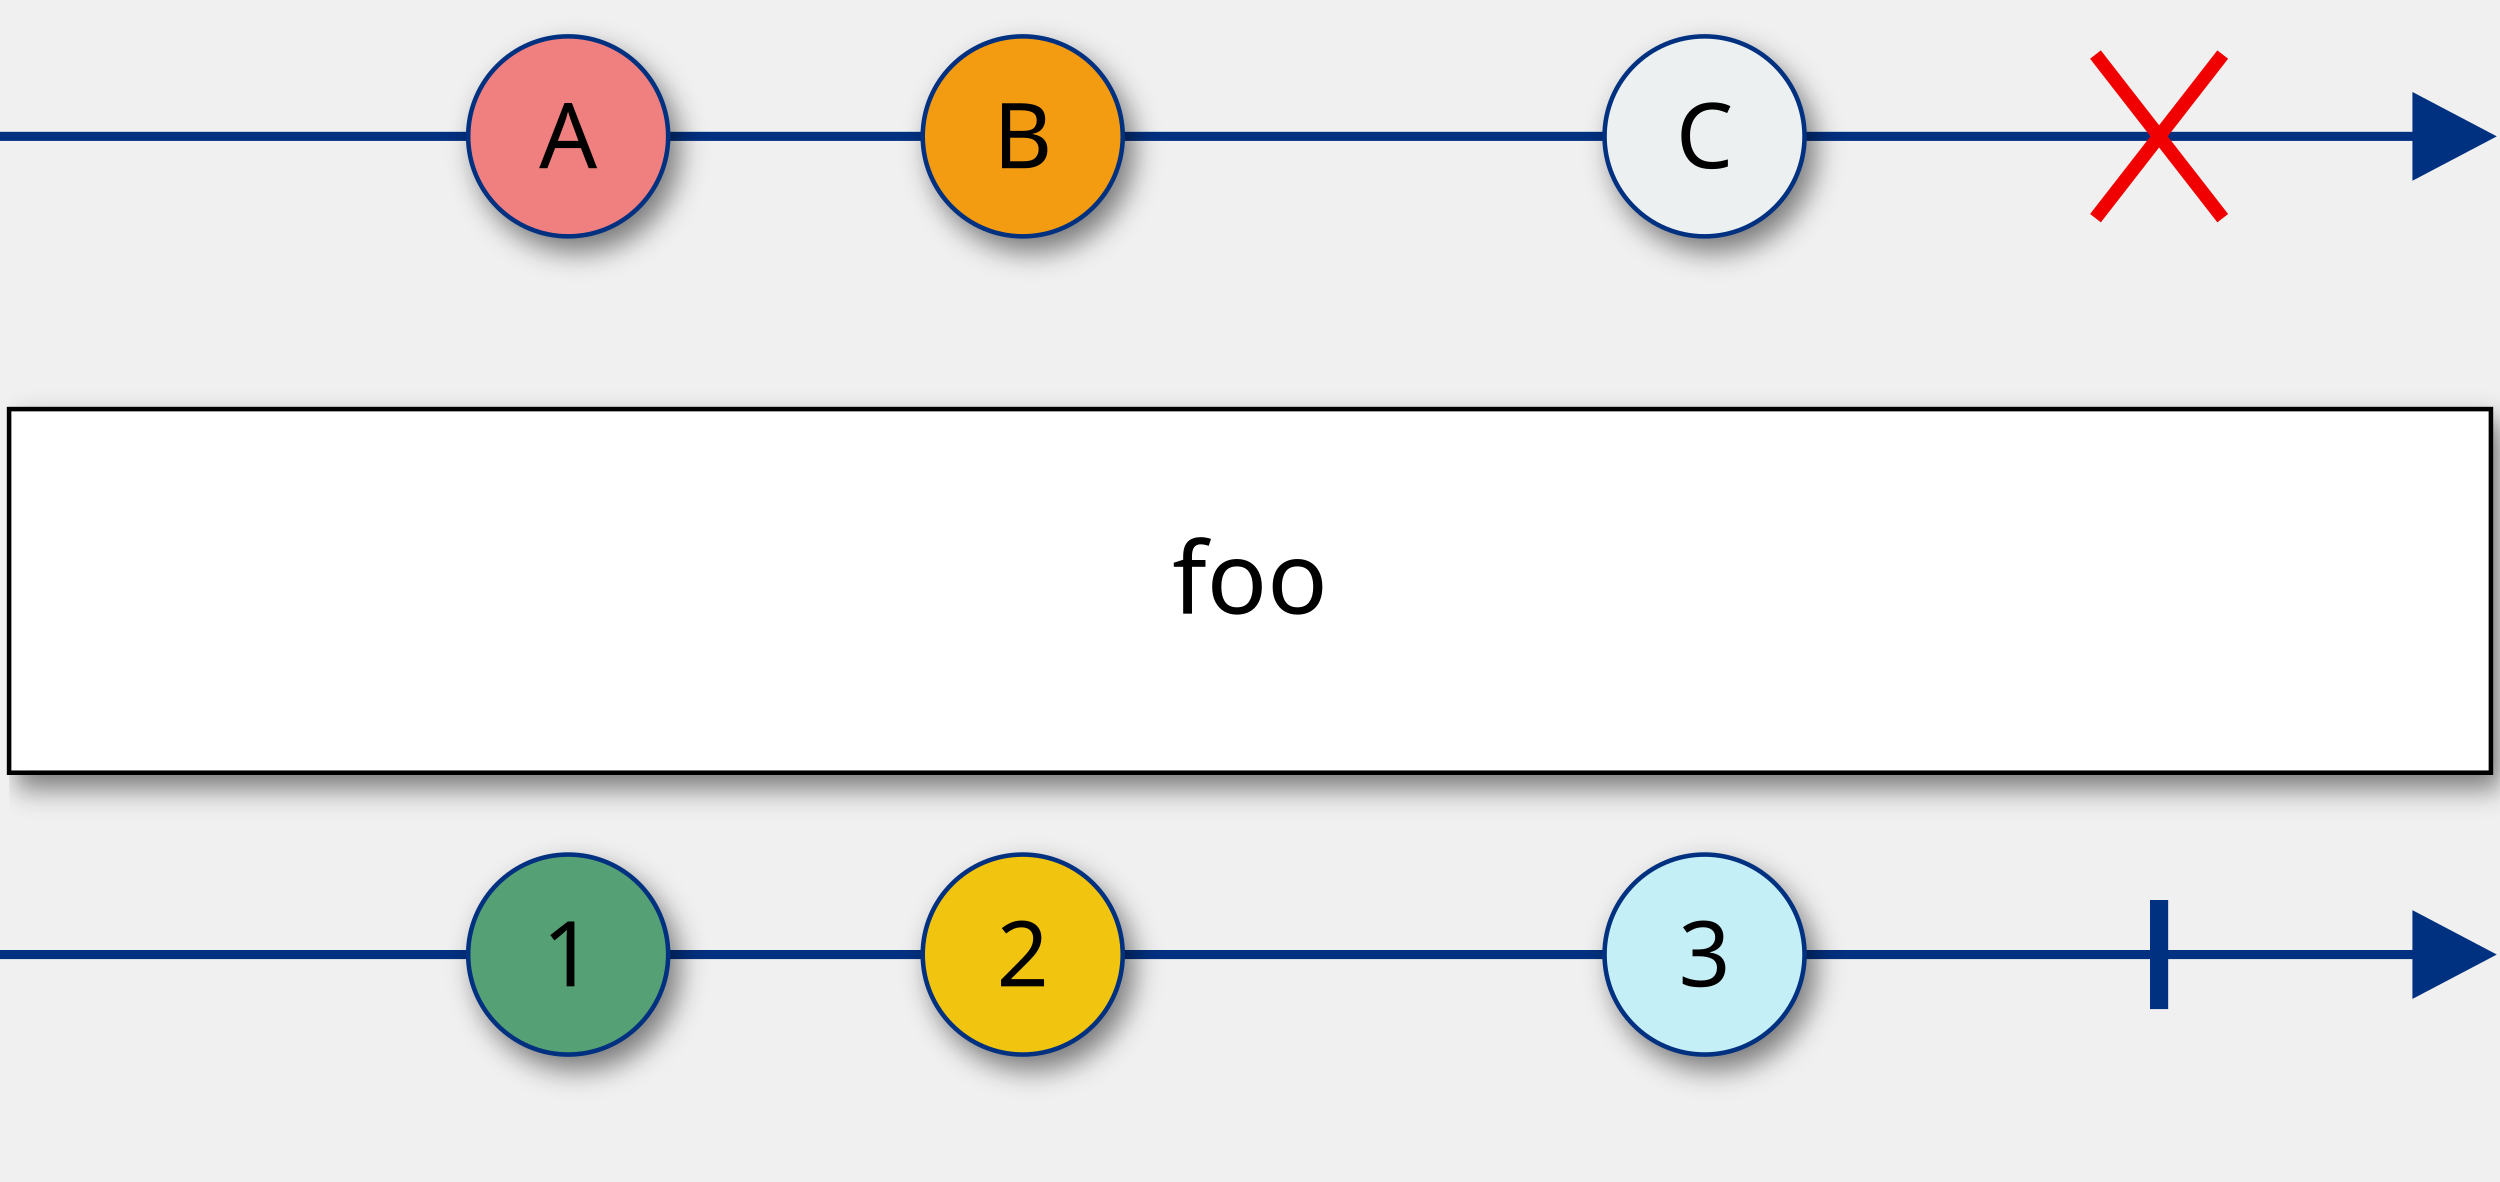
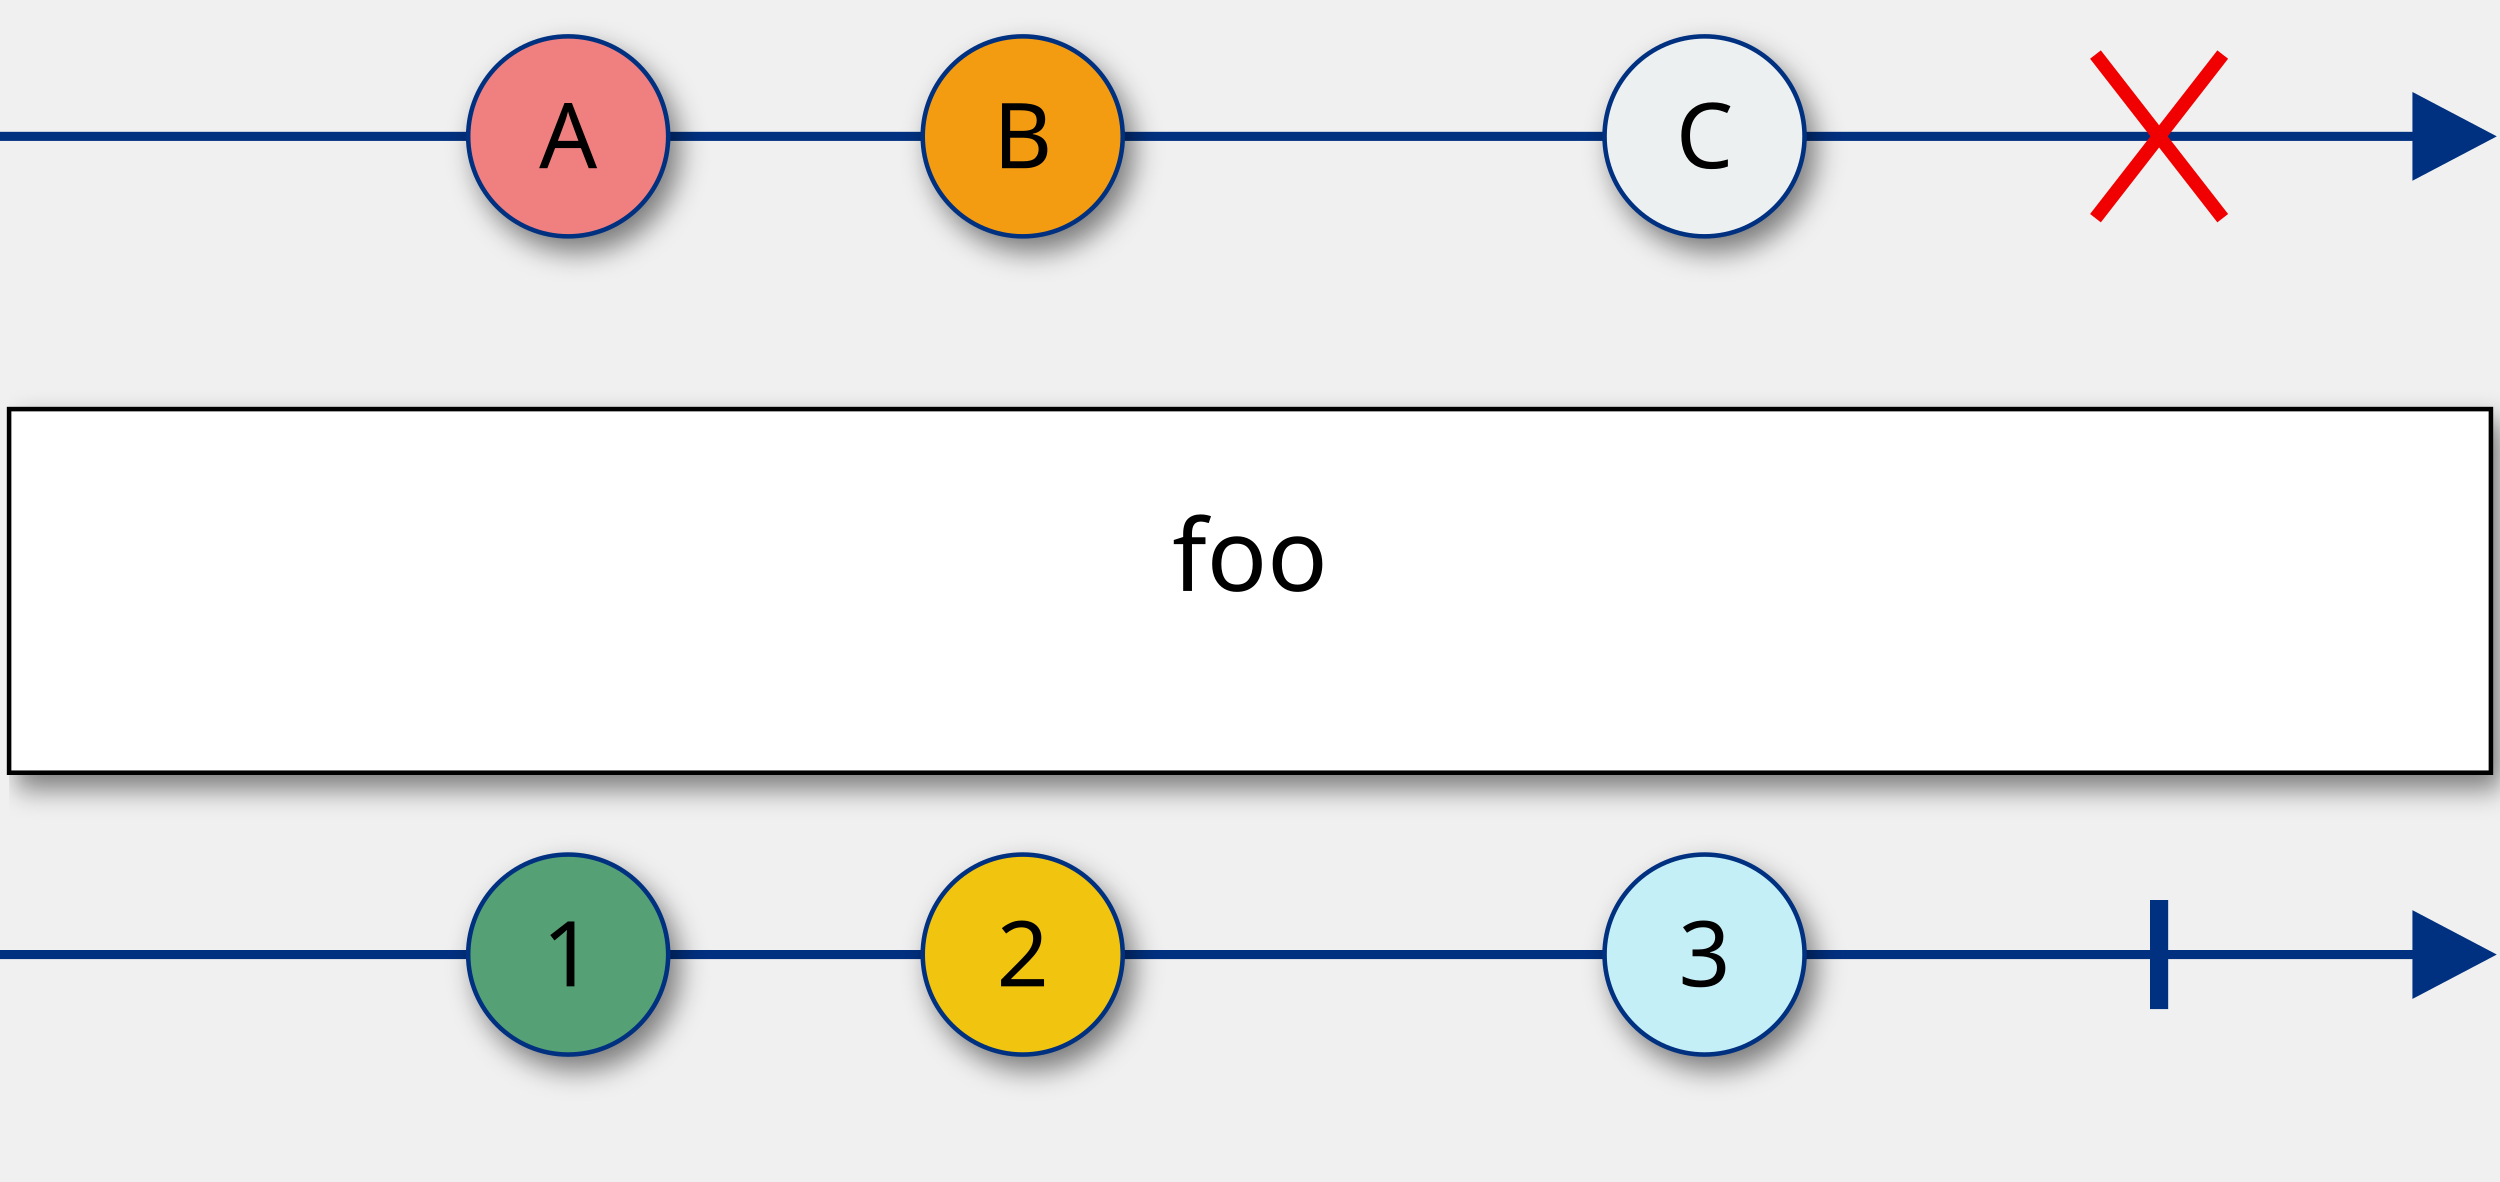
<svg xmlns="http://www.w3.org/2000/svg" width="385.0px" height="182.0px" viewBox="0 0 550.0 260.0 " id="svg2" version="1.1">
  <defs id="defs4">
    <filter style="color-interpolation-filters:sRGB;" id="filter3443" x="-25%" y="-25%" width="150%" height="150%">
      <feFlood flood-opacity="0.498" flood-color="rgb(0,0,0)" result="flood" id="feFlood3445" />
      <feComposite in="flood" in2="SourceGraphic" operator="in" result="composite1" id="feComposite3447" />
      <feGaussianBlur in="composite1" stdDeviation="3" result="blur" id="feGaussianBlur3449" />
      <feOffset dx="2" dy="3" result="offset" id="feOffset3451" />
      <feComposite in="SourceGraphic" in2="offset" operator="over" result="composite2" id="feComposite3453" />
    </filter>
    <marker orient="auto" refY="0.0" refX="0.0" id="Arrow1Lend" style="overflow:visible;">
      <path d="M -3.0,0.0 L -3.0,-5.0 L -12.5,0.0 L -3.0,5.0 L -3.0,0.0 z " style="fill-rule:evenodd;stroke:#003080;stroke-width:1pt;stroke-opacity:1;fill:#003080;fill-opacity:1" transform="scale(0.8) rotate(180) translate(12.5,0)" />
    </marker>
  </defs>
  <g id="source_a" transform="rotate(0 0.0 30) translate(0.0,30)">
    <path style="fill:none;fill-rule:evenodd;stroke:#003080;stroke-width:2px;marker-end:url(#Arrow1Lend)" d="m 0,0 547.0,0" />
    <g style="filter:url(#filter3443)">
      <circle r="22" cy="0" cx="125.0" style="opacity:1;fill:#f08080;fill-opacity:1;stroke:#003080;stroke-width:1px;" />
      <text y="7" x="125.0" style="font-size:20px;font-family:sans-serif;text-align:center;text-anchor:middle;fill:#000000;" xml:space="preserve">A</text>
    </g>
    <g style="filter:url(#filter3443)">
      <circle r="22" cy="0" cx="225.0" style="opacity:1;fill:#f39c12;fill-opacity:1;stroke:#003080;stroke-width:1px;" />
      <text y="7" x="225.0" style="font-size:20px;font-family:sans-serif;text-align:center;text-anchor:middle;fill:#000000;" xml:space="preserve">B</text>
    </g>
    <g style="filter:url(#filter3443)">
      <circle r="22" cy="0" cx="375.0" style="opacity:1;fill:#ecf0f1;fill-opacity:1;stroke:#003080;stroke-width:1px;" />
      <text y="7" x="375.0" style="font-size:20px;font-family:sans-serif;text-align:center;text-anchor:middle;fill:#000000;" xml:space="preserve">C</text>
    </g>
    <g id="error">
      <path d="m 489.0,-18 -28,36" style="stroke:#F00000;stroke-width:3px;" />
      <path style="stroke:#F00000;stroke-width:3px;" d="m 461.0,-18 28,36" />
    </g>
  </g>
  <g transform="translate(0 90.0)">
    <g style="filter:url(#filter3443)">
      <rect x="2" y="0" width="546.0" height="80" style="opacity:1;fill:#ffffff;fill-opacity:1;stroke:#000000;stroke-width:1px;" />
-       <text x="275.0" y="45" style="font-size:22px;font-family:sans-serif;text-align:center;text-anchor:middle;fill:#000000;" xml:space="preserve">foo</text>
+       <text x="275.0" y="40.0" style="font-size:22px;font-family:sans-serif;text-align:center;text-anchor:middle;fill:#000000;" xml:space="preserve">foo</text>
    </g>
    <g id="operator_foo" transform="rotate(0 0.0 120) translate(0.0,120)">
      <path style="fill:none;fill-rule:evenodd;stroke:#003080;stroke-width:2px;marker-end:url(#Arrow1Lend)" d="m 0,0 547.0,0" />
      <g style="filter:url(#filter3443)">
        <circle r="22" cy="0" cx="125.0" style="opacity:1;fill:#56a075;fill-opacity:1;stroke:#003080;stroke-width:1px;" />
        <text y="7" x="125.0" style="font-size:20px;font-family:sans-serif;text-align:center;text-anchor:middle;fill:#000000;" xml:space="preserve">1</text>
      </g>
      <g style="filter:url(#filter3443)">
        <circle r="22" cy="0" cx="225.0" style="opacity:1;fill:#f1c40f;fill-opacity:1;stroke:#003080;stroke-width:1px;" />
        <text y="7" x="225.0" style="font-size:20px;font-family:sans-serif;text-align:center;text-anchor:middle;fill:#000000;" xml:space="preserve">2</text>
      </g>
      <g style="filter:url(#filter3443)">
        <circle r="22" cy="0" cx="375.0" style="opacity:1;fill:#C5EFF7;fill-opacity:1;stroke:#003080;stroke-width:1px;" />
        <text y="7" x="375.0" style="font-size:20px;font-family:sans-serif;text-align:center;text-anchor:middle;fill:#000000;" xml:space="preserve">3</text>
      </g>
      <g>
        <path d="m 475.0,-12 0,24" style="fill:none;fill-rule:evenodd;stroke:#003080;stroke-width:4px;" />
      </g>
    </g>
  </g>
</svg>
